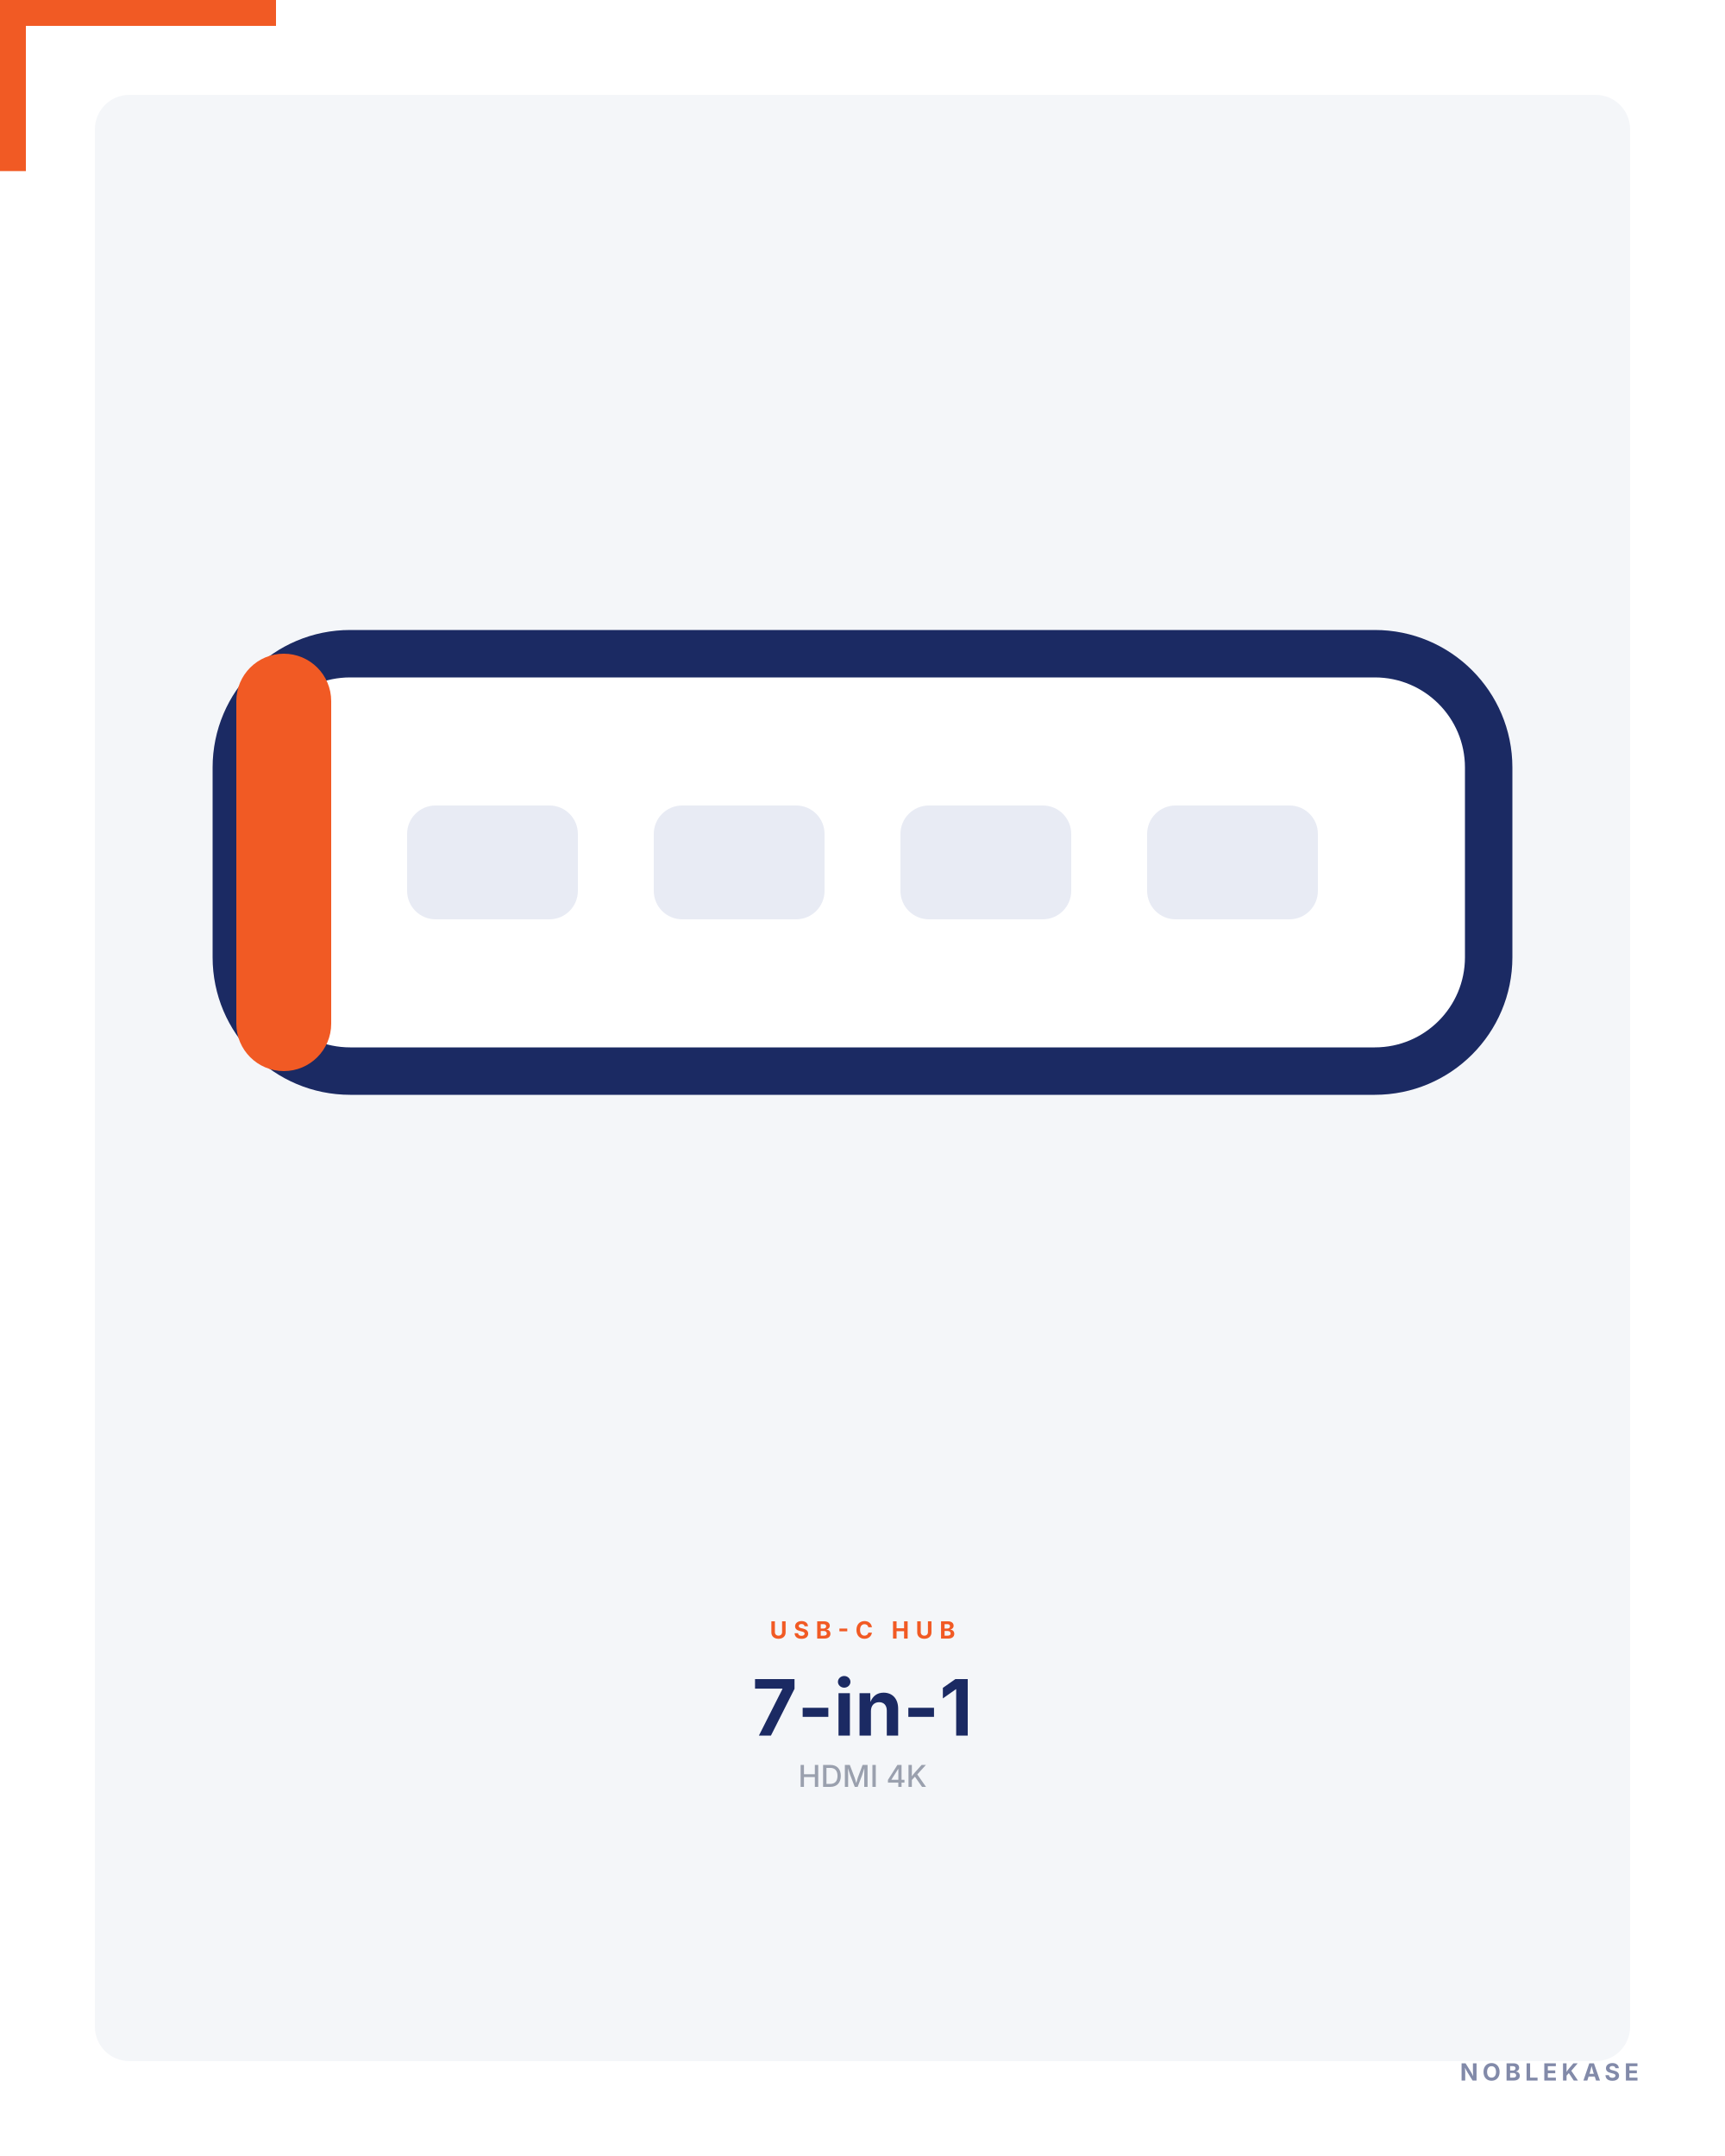
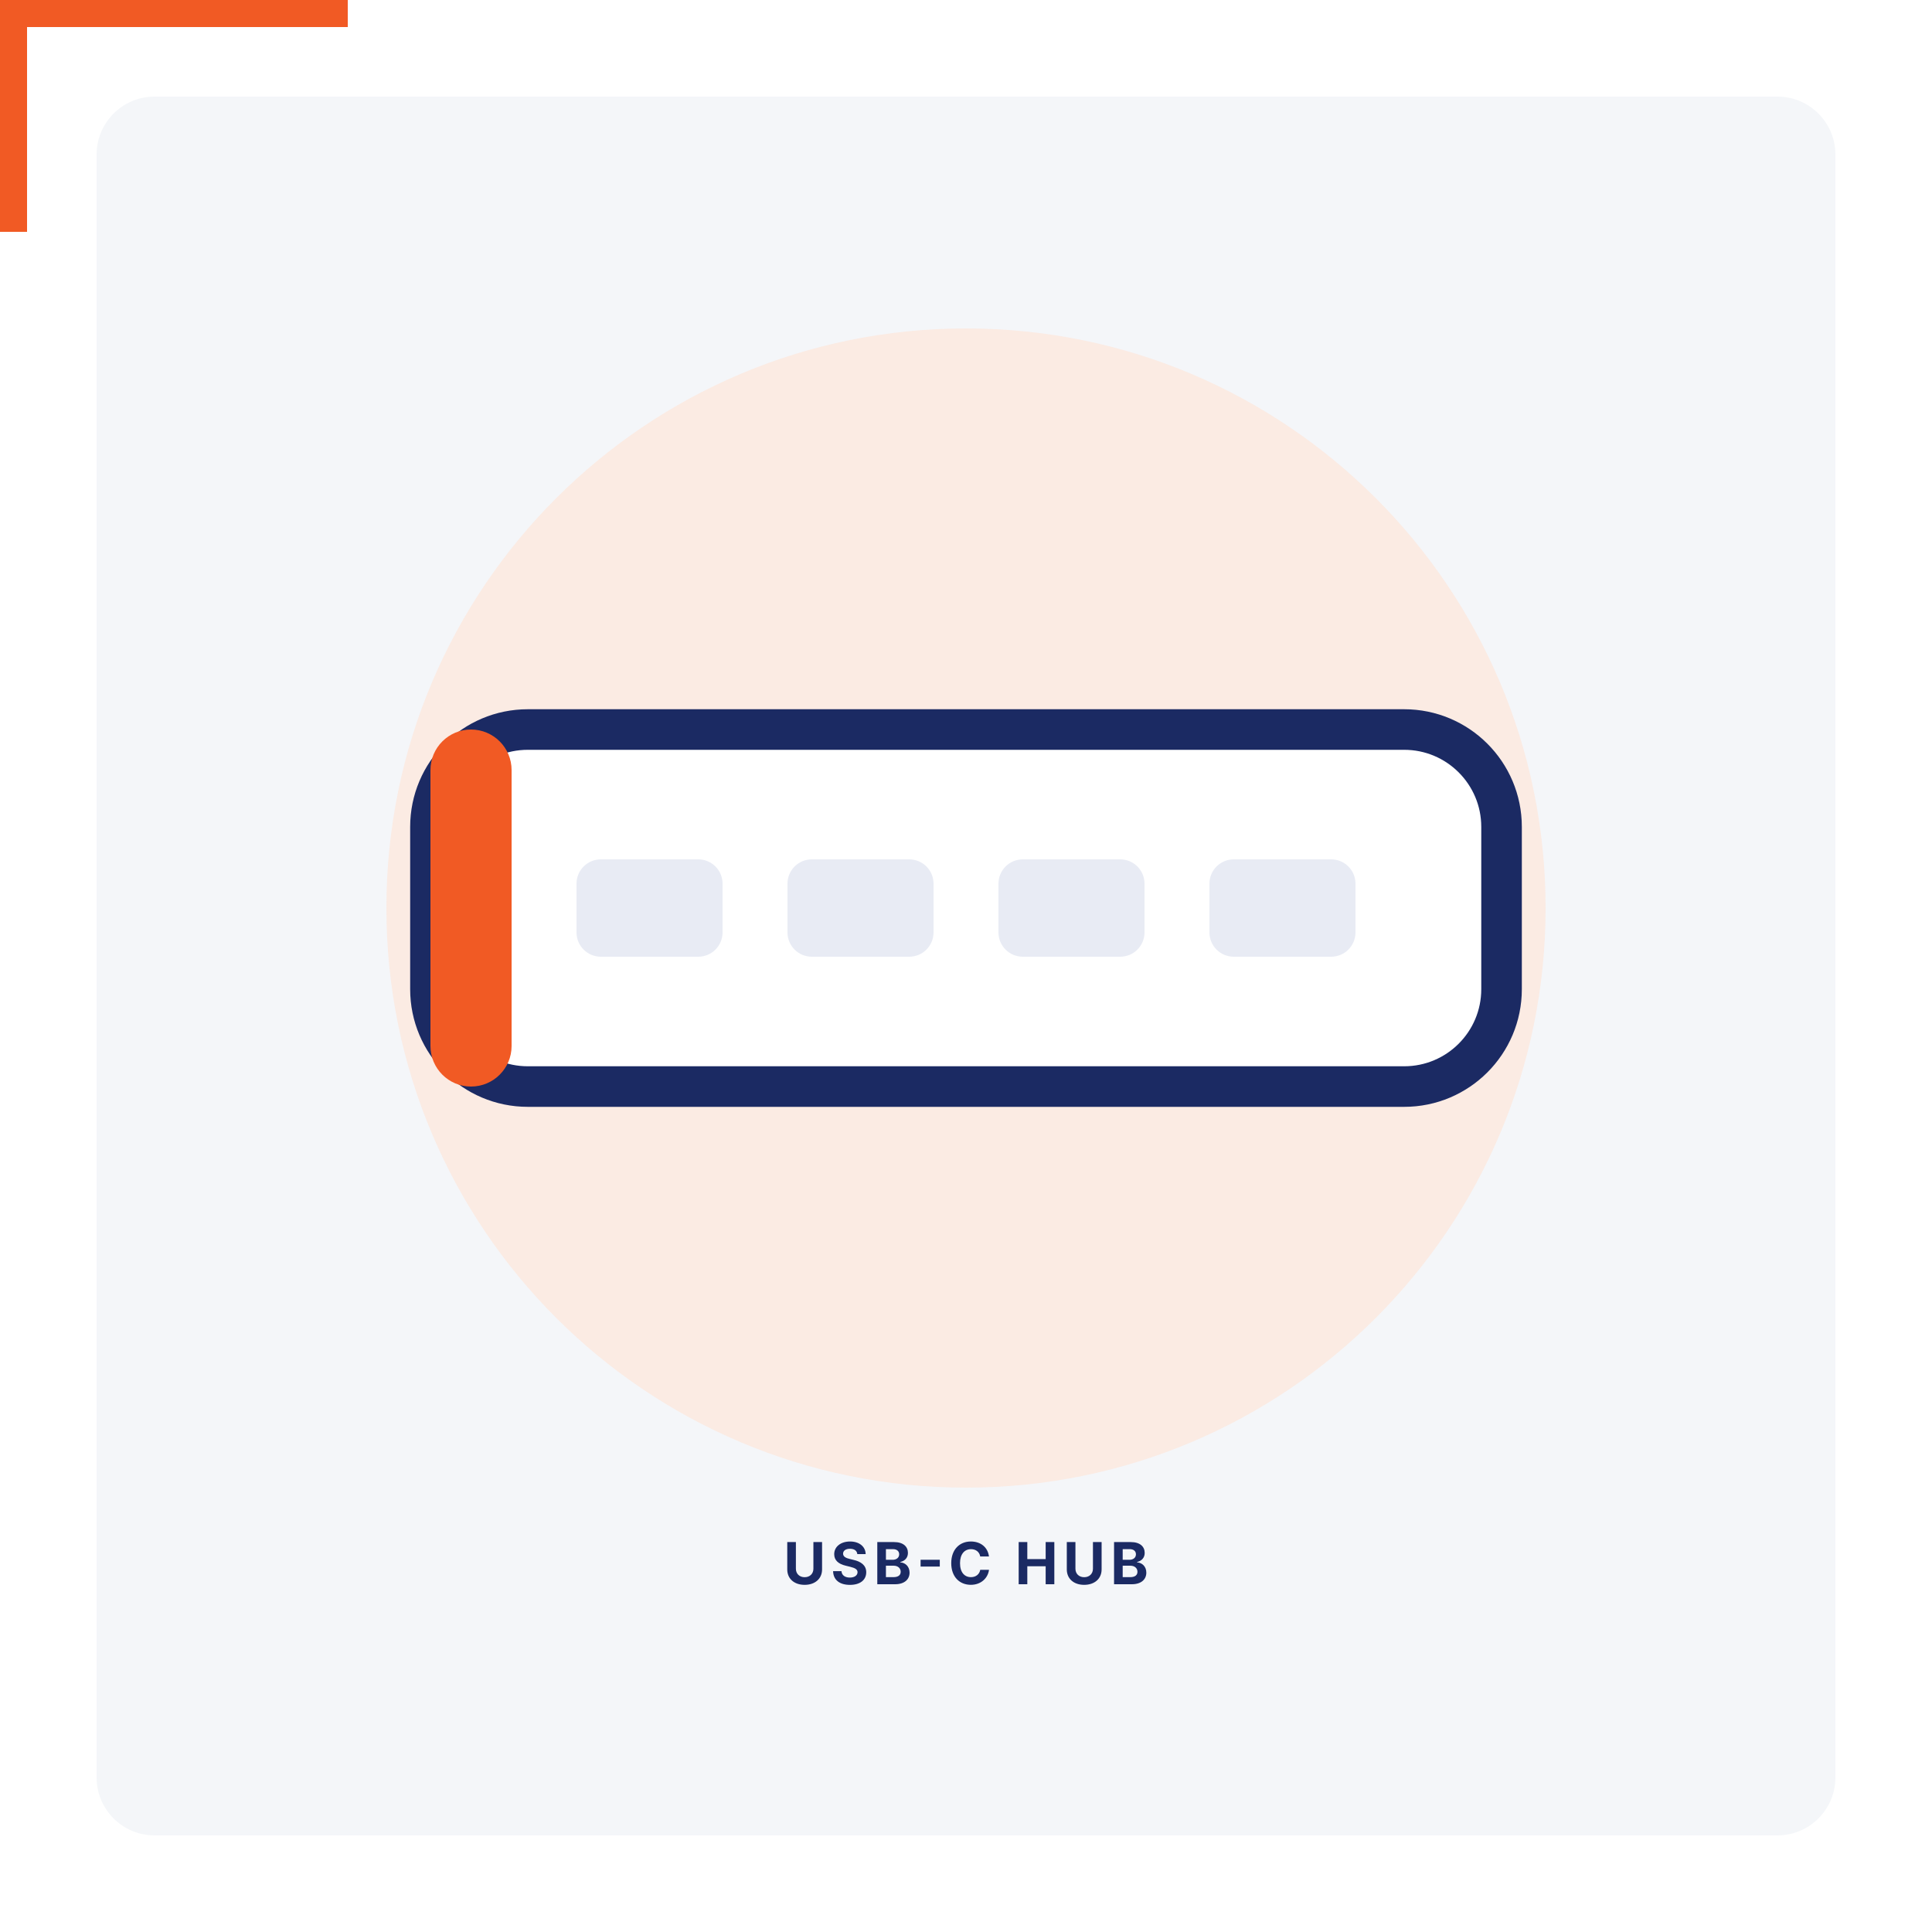
- <svg xmlns="http://www.w3.org/2000/svg" viewBox="0 0 800 1000" width="800" height="1000">
-   <rect width="800" height="1000" fill="#FFFFFF" />
-   <rect x="44" y="44" width="712" height="912" rx="16" fill="#F4F6F9" />
-   <rect x="0" y="0" width="128" height="12" fill="#F15A24" />
-   <rect x="0" y="0" width="12" height="79.36" fill="#F15A24" />
-   <g transform="translate(400.0,400.0) scale(4.4)" stroke="#1B2A63" stroke-width="5" fill="none" stroke-linejoin="round" stroke-linecap="round">
+ <svg xmlns="http://www.w3.org/2000/svg" viewBox="0 0 1000 1000" width="1000" height="1000">
+   <rect width="1000" height="1000" fill="#FFFFFF" />
+   <rect x="50" y="50" width="900" height="900" rx="30" fill="#F4F6F9" />
+   <rect x="0" y="0" width="180" height="14" fill="#F15A24" />
+   <rect x="0" y="0" width="14" height="120" fill="#F15A24" />
+   <circle cx="500.0" cy="470.0" r="300.0" fill="#FDE7DC" opacity="0.75" />
+   <g transform="translate(500.0,470.0) scale(4.2)" stroke="#1B2A63" stroke-width="5" fill="none" stroke-linejoin="round" stroke-linecap="round">
    <rect x="-66" y="-22" width="132" height="44" rx="12" fill="#FFFFFF" />
    <rect x="-48" y="-6" width="18" height="12" rx="3" fill="#E8EBF4" stroke="none" />
    <rect x="-22" y="-6" width="18" height="12" rx="3" fill="#E8EBF4" stroke="none" />
    <rect x="4" y="-6" width="18" height="12" rx="3" fill="#E8EBF4" stroke="none" />
    <rect x="30" y="-6" width="18" height="12" rx="3" fill="#E8EBF4" stroke="none" />
    <rect x="-66" y="-22" width="10" height="44" rx="5" fill="#F15A24" stroke="none" />
  </g>
-   <text x="400.0" y="760.0" text-anchor="middle" font-family="Inter, Helvetica, Arial, sans-serif" font-size="11" font-weight="700" fill="#F15A24" letter-spacing="3">USB-C HUB</text>
-   <text x="400.0" y="805.0" text-anchor="middle" font-family="Inter, Helvetica, Arial, sans-serif" font-size="36" font-weight="700" fill="#1B2A63">7-in-1</text>
-   <text x="400.0" y="828.8" text-anchor="middle" font-family="Inter, Helvetica, Arial, sans-serif" font-size="14" font-weight="500" fill="#9AA0AE">HDMI 4K</text>
-   <text x="760" y="965" text-anchor="end" font-family="Inter, Helvetica, Arial, sans-serif" font-size="11" font-weight="700" fill="#1B2A63" opacity="0.55" letter-spacing="2">NOBLEKASE</text>
+   <text x="500.0" y="820.0" text-anchor="middle" font-family="Inter, Helvetica, Arial, sans-serif" font-size="30" font-weight="700" fill="#1B2A63" letter-spacing="2.5">USB-C HUB</text>
</svg>
